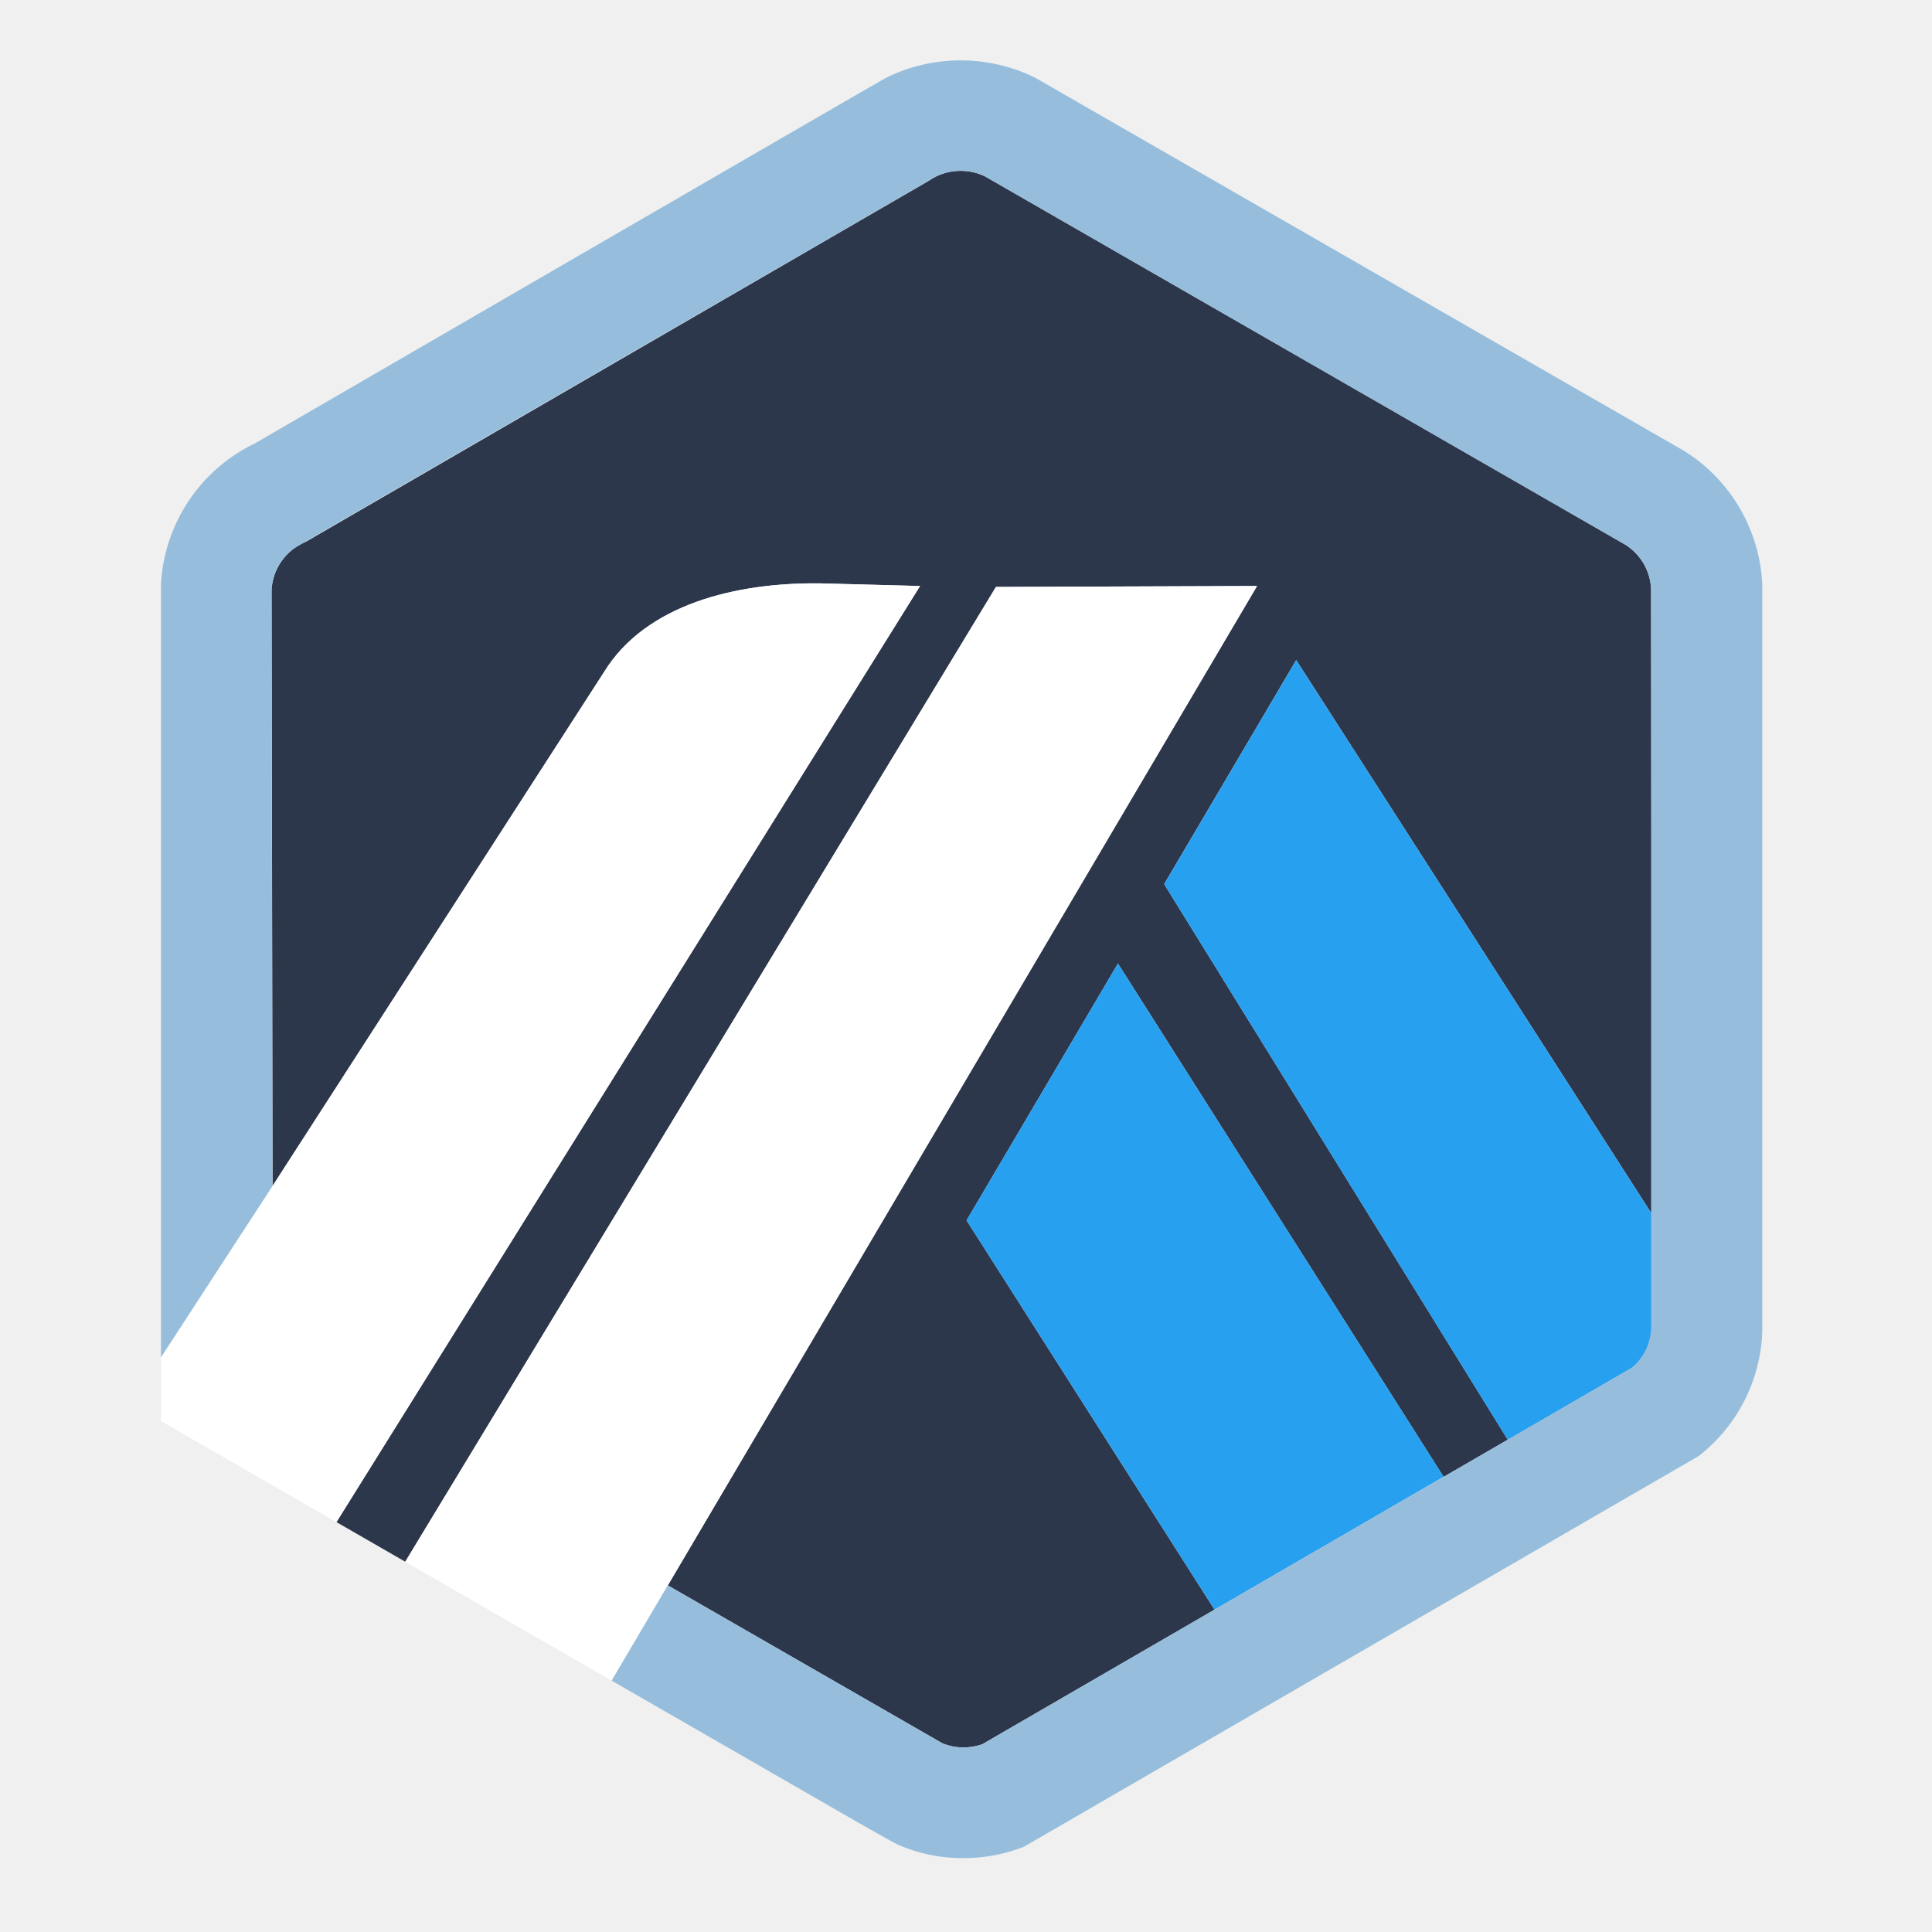
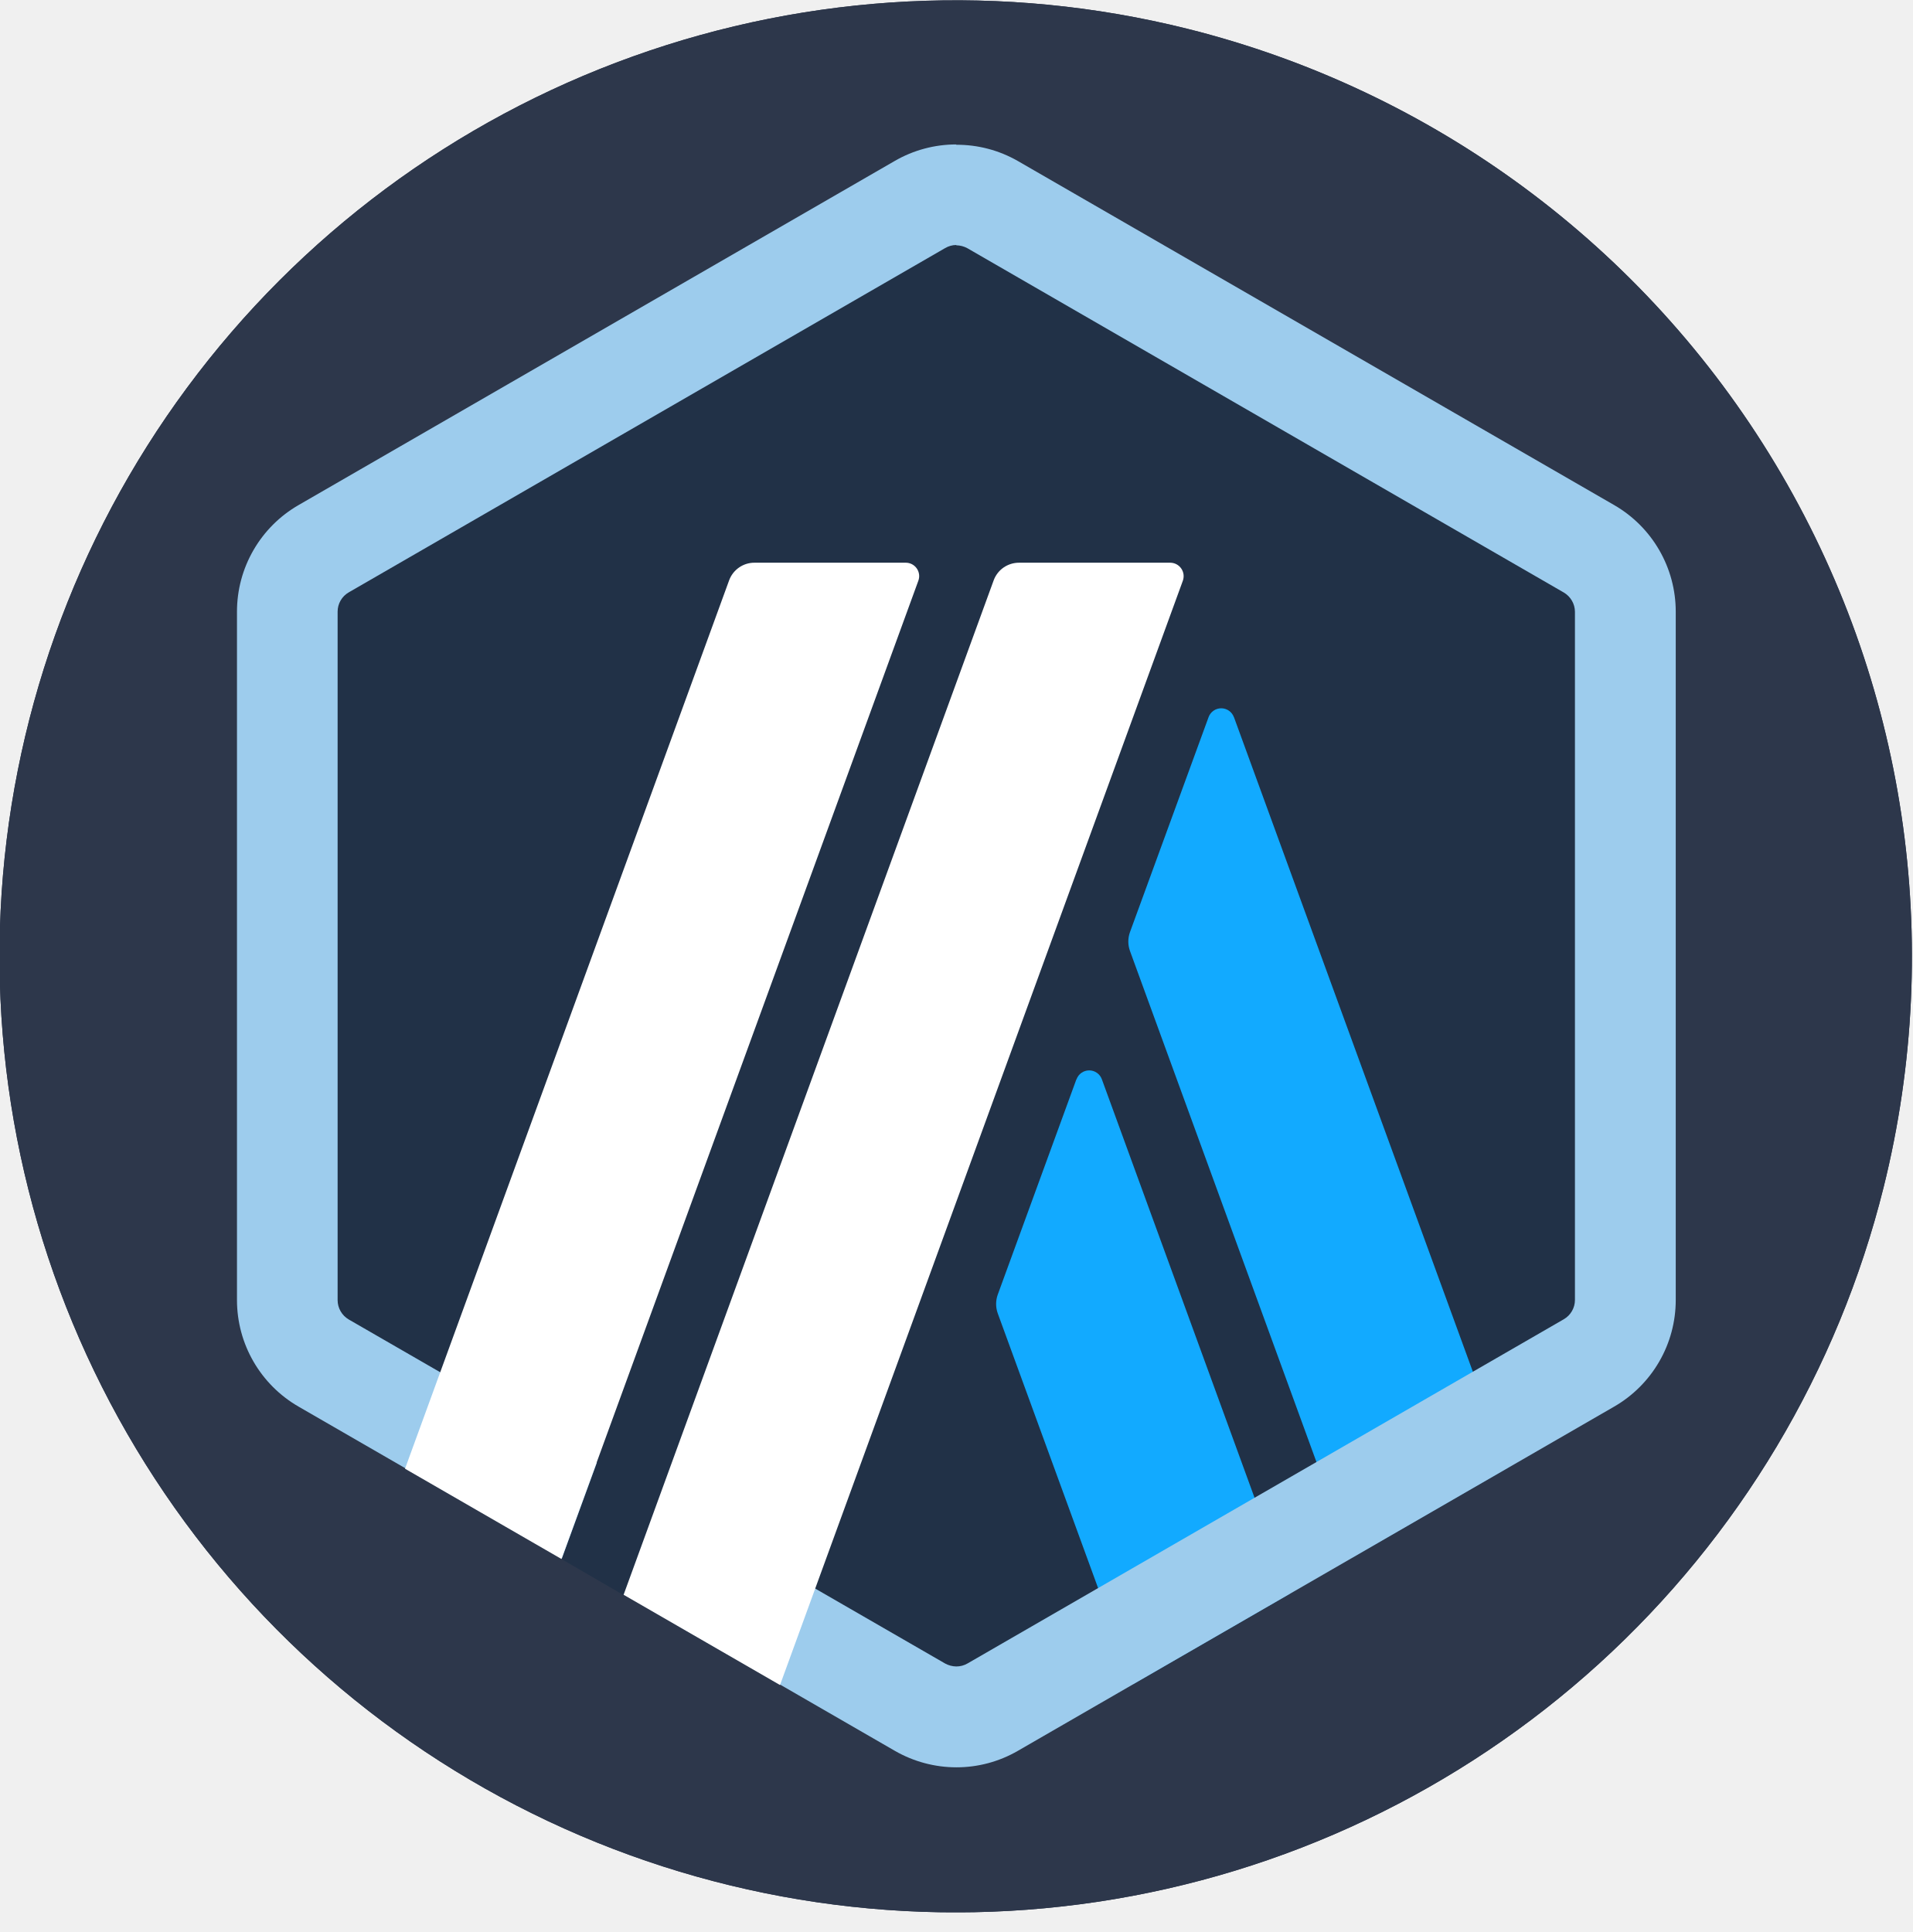
- <svg xmlns="http://www.w3.org/2000/svg" id="ic_arbitrum_96" width="96" height="96" viewBox="0 0 96 96">
-   <rect id="base" width="96" height="96" fill="rgba(255,255,255,0)" />
-   <g id="lg_arbitrum" transform="translate(-12.219 -12.017)">
-     <g id="SYMBOL_VER_1-1_1_" transform="translate(20.218 15.017)">
-       <g id="Symbol_-_Original_14_" transform="translate(0 0)">
-         <path id="Path_348" data-name="Path 348" d="M94.427,80.29l6.56-11.132L118.67,96.7l.008,5.286-.058-36.372a2.74,2.74,0,0,0-1.267-2.182L85.518,45.119a2.805,2.805,0,0,0-2.432.012,2.618,2.618,0,0,0-.285.165l-.111.07-30.9,17.907-.12.054a2.794,2.794,0,0,0-.456.266,2.748,2.748,0,0,0-1.14,2.06l.049,29.639L66.59,69.763c2.074-3.385,6.592-4.475,10.786-4.416l4.923.13-29,46.516,3.419,1.968L86.065,65.524l12.974-.047L69.763,115.136l12.2,7.017,1.458.838a2.8,2.8,0,0,0,1.965.039l32.283-18.709L111.5,107.9Zm2.5,36.05L84.607,97l7.522-12.764,16.183,25.508Z" transform="translate(-44.578 -39.359)" fill="#2d374b" />
-         <path id="Path_349" data-name="Path 349" d="M237.768,271.679l12.322,19.34,11.383-6.6L245.29,258.915Z" transform="translate(-197.739 -214.038)" fill="#28a0f0" />
-         <path id="Path_350" data-name="Path 350" d="M315.386,209.8l-.008-5.286-17.683-27.542-6.56,11.132,17.07,27.608,6.172-3.577a2.736,2.736,0,0,0,1.01-1.992Z" transform="translate(-241.285 -147.169)" fill="#28a0f0" />
-         <path id="Path_351" data-name="Path 351" d="M20.219,197.871l8.716,5.022,29-46.515-4.923-.13c-4.194-.059-8.712,1.031-10.786,4.416L25.76,186.193l-5.541,8.514Z" transform="translate(-20.219 -130.26)" fill="#fff" />
-         <path id="Path_352" data-name="Path 352" d="M128.5,156.964l-12.974.047L86.17,205.448l10.259,5.907,2.79-4.732Z" transform="translate(-74.035 -130.846)" fill="#fff" />
-         <path id="Path_353" data-name="Path 353" d="M99.786,41.068a8.264,8.264,0,0,0-3.879-6.643L63.653,15.877a8.391,8.391,0,0,0-7.4,0c-.27.136-31.366,18.17-31.366,18.17a8.255,8.255,0,0,0-4.67,7V79.464l5.541-8.514-.048-29.639a2.64,2.64,0,0,1,.039-.32,2.729,2.729,0,0,1,1.1-1.74c.146-.1,31.774-18.412,31.874-18.462a2.806,2.806,0,0,1,2.432-.012L92.994,39.09a2.74,2.74,0,0,1,1.267,2.182V77.987a2.677,2.677,0,0,1-.952,1.992l-6.172,3.577L83.952,85.4,72.569,92l-11.544,6.69a2.8,2.8,0,0,1-1.965-.039L45.4,90.794l-2.79,4.732,12.274,7.067c.406.231.767.436,1.064.6.459.258.773.43.883.484a7.974,7.974,0,0,0,3.259.67,8.206,8.206,0,0,0,3.005-.565L96.627,84.366a8.2,8.2,0,0,0,3.159-6.176Z" transform="translate(-20.218 -15.017)" fill="#96bedc" />
-       </g>
+ <svg xmlns="http://www.w3.org/2000/svg" width="96" height="97" viewBox="0 0 96 97" fill="none">
+   <g clip-path="url(#clip0_409_209)">
+     <path d="M94.556 59.604C92.264 68.818 87.29 77.145 80.264 83.532C73.238 89.919 64.476 94.079 55.086 95.486C45.696 96.892 36.099 95.482 27.51 91.433C18.922 87.385 11.726 80.88 6.835 72.742C1.944 64.604 -0.424 55.198 0.031 45.714C0.486 36.23 3.744 27.093 9.393 19.461C15.041 11.829 22.826 6.043 31.763 2.836C40.7 -0.371 50.388 -0.856 59.6 1.444C71.945 4.525 82.562 12.382 89.117 23.288C95.672 34.194 97.628 47.256 94.556 59.604Z" fill="#2D374B" />
+     <path d="M57.18 44.6L63.18 34.444L79.312 59.568V64.388L79.236 31.216C79.218 30.814 79.104 30.423 78.903 30.074C78.702 29.726 78.419 29.432 78.08 29.216L49.04 12.512C48.694 12.345 48.314 12.259 47.93 12.259C47.546 12.259 47.166 12.345 46.82 12.512C46.73 12.557 46.643 12.608 46.56 12.664L46.46 12.728L18.284 29.08L18.176 29.128C18.035 29.197 17.901 29.279 17.776 29.372C17.474 29.589 17.224 29.87 17.044 30.195C16.865 30.52 16.759 30.881 16.736 31.252L16.78 58.288L31.804 35C32.971 33.553 34.485 32.425 36.206 31.72C37.926 31.016 39.797 30.759 41.644 30.972L46.136 31.092L19.66 73.52L22.78 75.316L49.556 31.132L61.392 31.088L34.684 76.388L45.812 82.788L47.14 83.552C47.713 83.78 48.35 83.793 48.932 83.588L78.38 66.524L72.748 69.788L57.18 44.6ZM59.464 77.484L48.224 59.844L55.084 48.2L69.848 71.468L59.464 77.484Z" fill="#2D374B" />
+     <path d="M48.224 59.844L59.464 77.484L69.864 71.484L55.1 48.216L48.224 59.844Z" fill="#28A0F0" />
+     <path d="M79.304 64.392V59.572L63.172 34.448L57.172 44.604L72.744 69.804L78.376 66.54C78.648 66.319 78.871 66.043 79.029 65.73C79.188 65.417 79.279 65.074 79.296 64.724L79.304 64.392Z" fill="#28A0F0" />
+     <path d="M11.708 68.936L19.66 73.516L46.116 31.084L41.624 30.964C39.777 30.75 37.906 31.008 36.186 31.712C34.465 32.417 32.951 33.545 31.784 34.992L16.76 58.28L11.704 66.048L11.708 68.936Z" fill="white" />
+     <path d="M61.384 31.088L49.548 31.132L22.776 75.316L32.136 80.704L34.68 76.388L61.384 31.088Z" fill="white" />
+     <path d="M84.288 31.028C84.234 29.806 83.883 28.617 83.266 27.561C82.649 26.505 81.785 25.615 80.748 24.968L51.328 8.048C50.278 7.532 49.123 7.263 47.952 7.263C46.781 7.263 45.627 7.532 44.576 8.048C44.332 8.172 15.964 24.624 15.964 24.624C14.744 25.209 13.705 26.113 12.955 27.239C12.206 28.365 11.773 29.673 11.704 31.024V66.064L16.76 58.296L16.716 31.26C16.722 31.162 16.734 31.064 16.752 30.968C16.863 30.323 17.224 29.749 17.756 29.368C17.888 29.272 46.74 12.568 46.832 12.528C47.178 12.361 47.558 12.275 47.942 12.275C48.326 12.275 48.706 12.361 49.052 12.528L78.092 29.232C78.431 29.448 78.714 29.742 78.915 30.09C79.116 30.439 79.23 30.83 79.248 31.232V64.724C79.241 65.071 79.16 65.412 79.01 65.726C78.86 66.039 78.645 66.316 78.38 66.54L72.748 69.804L69.844 71.488L59.444 77.488L48.932 83.596C48.35 83.801 47.713 83.788 47.14 83.56L34.68 76.396L32.136 80.712L43.336 87.16L44.308 87.708C44.708 87.944 45.012 88.108 45.108 88.148C46.045 88.559 47.057 88.767 48.08 88.76C49.023 88.76 49.959 88.583 50.836 88.236L81.42 70.524C82.282 69.853 82.987 69 83.485 68.027C83.982 67.054 84.26 65.984 84.3 64.892L84.288 31.028Z" fill="#96BEDC" />
+     <g clip-path="url(#clip1_409_209)">
+       <path d="M94.556 59.604C92.264 68.818 87.29 77.145 80.264 83.532C73.238 89.919 64.476 94.079 55.086 95.486C45.696 96.892 36.099 95.482 27.51 91.433C18.922 87.385 11.726 80.88 6.835 72.742C1.944 64.604 -0.424 55.198 0.031 45.714C0.486 36.23 3.744 27.093 9.393 19.461C15.041 11.829 22.826 6.043 31.763 2.836C40.7 -0.371 50.388 -0.856 59.6 1.444C71.945 4.525 82.562 12.382 89.117 23.288C95.672 34.194 97.628 47.256 94.556 59.604Z" fill="#2D374B" />
+       <path d="M14.624 32.036V63.98C14.624 64.982 14.889 65.966 15.39 66.833C15.891 67.7 16.612 68.42 17.48 68.92L45.144 84.896C46.011 85.395 46.995 85.658 47.996 85.658C48.997 85.658 49.98 85.395 50.848 84.896L78.512 68.92C79.38 68.42 80.101 67.7 80.602 66.833C81.103 65.966 81.368 64.982 81.368 63.98V32.036C81.368 31.034 81.103 30.05 80.602 29.183C80.101 28.316 79.38 27.596 78.512 27.096L50.848 11.12C49.98 10.62 48.997 10.358 47.996 10.358C46.995 10.358 46.011 10.62 45.144 11.12L17.472 27.096C16.605 27.596 15.885 28.317 15.385 29.184C14.885 30.051 14.623 31.035 14.624 32.036Z" fill="#213147" />
+       <path d="M54.028 54.204L50.084 65.004C49.977 65.305 49.977 65.634 50.084 65.936L56.884 84.552L64.736 80.02L55.312 54.188C55.265 54.057 55.178 53.944 55.065 53.864C54.951 53.784 54.815 53.741 54.676 53.741C54.537 53.741 54.401 53.784 54.287 53.864C54.173 53.944 54.087 54.057 54.04 54.188L54.028 54.204Z" fill="#12AAFF" />
+       <path d="M61.94 36.008C61.893 35.877 61.806 35.764 61.693 35.684C61.579 35.604 61.443 35.561 61.304 35.561C61.165 35.561 61.029 35.604 60.915 35.684C60.801 35.764 60.715 35.877 60.668 36.008L56.72 46.808C56.614 47.108 56.614 47.436 56.72 47.736L67.84 78.216L75.692 73.684L61.936 35.988L61.94 36.008Z" fill="#12AAFF" />
+       <path d="M48.004 12.316C48.2 12.319 48.392 12.37 48.564 12.464L78.5 29.748C78.669 29.847 78.81 29.988 78.908 30.158C79.007 30.327 79.059 30.52 79.06 30.716V65.268C79.06 65.464 79.008 65.657 78.909 65.827C78.811 65.997 78.67 66.138 78.5 66.236L48.564 83.52C48.394 83.618 48.2 83.669 48.004 83.668C47.808 83.665 47.616 83.614 47.444 83.52L17.508 66.248C17.339 66.149 17.198 66.008 17.1 65.838C17.001 65.668 16.949 65.476 16.948 65.28V30.708C16.948 30.512 17 30.319 17.098 30.149C17.196 29.979 17.338 29.838 17.508 29.74L47.444 12.456C47.614 12.356 47.807 12.302 48.004 12.3M48.004 7.252C46.92 7.251 45.854 7.537 44.916 8.08L14.984 25.36C14.045 25.902 13.266 26.681 12.724 27.62C12.181 28.559 11.896 29.624 11.896 30.708V65.272C11.896 66.356 12.181 67.421 12.724 68.36C13.266 69.298 14.045 70.078 14.984 70.62L44.92 87.904C45.859 88.445 46.924 88.731 48.008 88.732C49.092 88.734 50.158 88.448 51.096 87.904L81.032 70.62C81.971 70.078 82.75 69.298 83.292 68.36C83.835 67.421 84.12 66.356 84.12 65.272V30.708C84.12 29.624 83.835 28.559 83.292 27.62C82.75 26.681 81.971 25.902 81.032 25.36L51.088 8.08C50.149 7.543 49.086 7.263 48.004 7.268V7.252Z" fill="#9DCCED" />
+       <path d="M28.192 78.28L30.948 70.736L36.492 75.344L31.292 80.08L28.192 78.28Z" fill="#213147" />
+       <path d="M45.472 28.252H37.872C37.594 28.251 37.323 28.336 37.096 28.495C36.868 28.654 36.695 28.879 36.6 29.14L20.332 73.74L28.184 78.272L46.1 29.156C46.137 29.055 46.15 28.946 46.136 28.839C46.122 28.732 46.083 28.629 46.021 28.541C45.96 28.452 45.877 28.379 45.782 28.329C45.686 28.279 45.58 28.252 45.472 28.252Z" fill="white" />
+       <path d="M58.752 28.252H51.152C50.874 28.252 50.604 28.337 50.376 28.495C50.148 28.654 49.975 28.879 49.88 29.14L31.304 80.068L39.156 84.6L59.376 29.16C59.413 29.059 59.425 28.95 59.412 28.843C59.398 28.736 59.359 28.634 59.298 28.545C59.237 28.456 59.156 28.383 59.061 28.332C58.966 28.281 58.86 28.254 58.752 28.252Z" fill="white" />
    </g>
  </g>
+   <defs>
+     <clipPath id="clip0_409_209">
+       <rect width="96" height="96.012" fill="white" />
+     </clipPath>
+     <clipPath id="clip1_409_209">
+       <rect width="96" height="96.012" fill="white" />
+     </clipPath>
+   </defs>
</svg>
